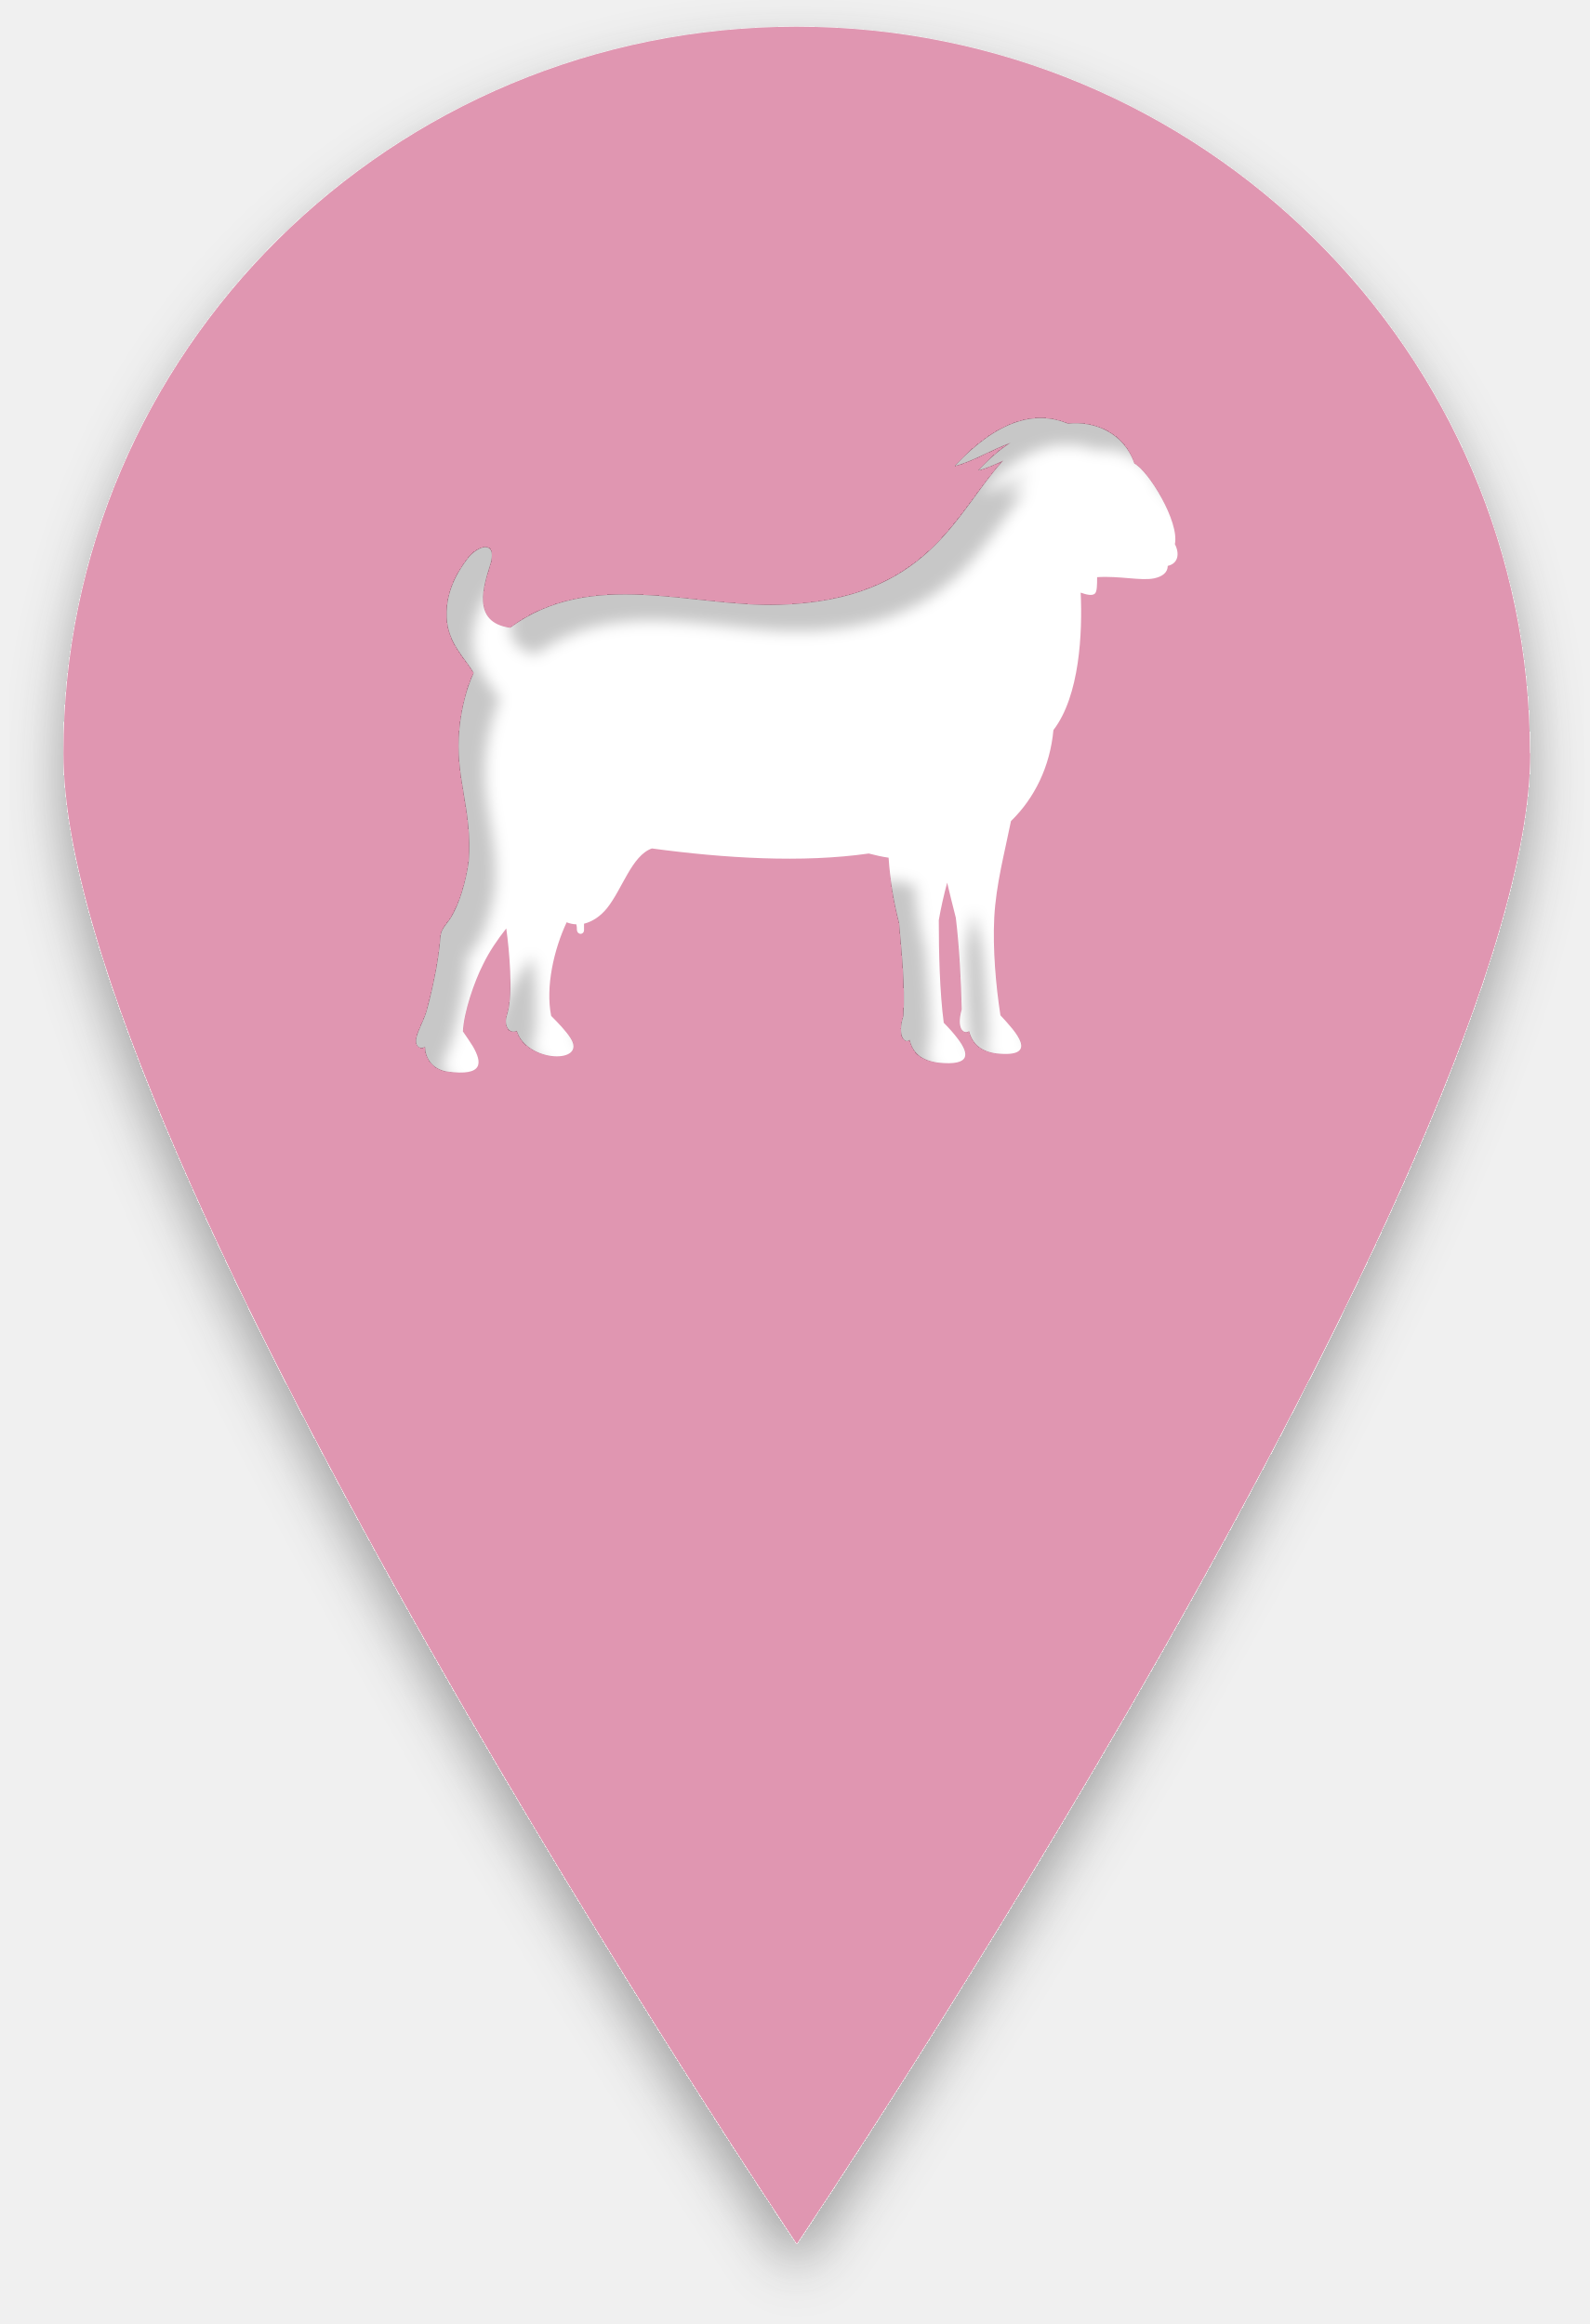
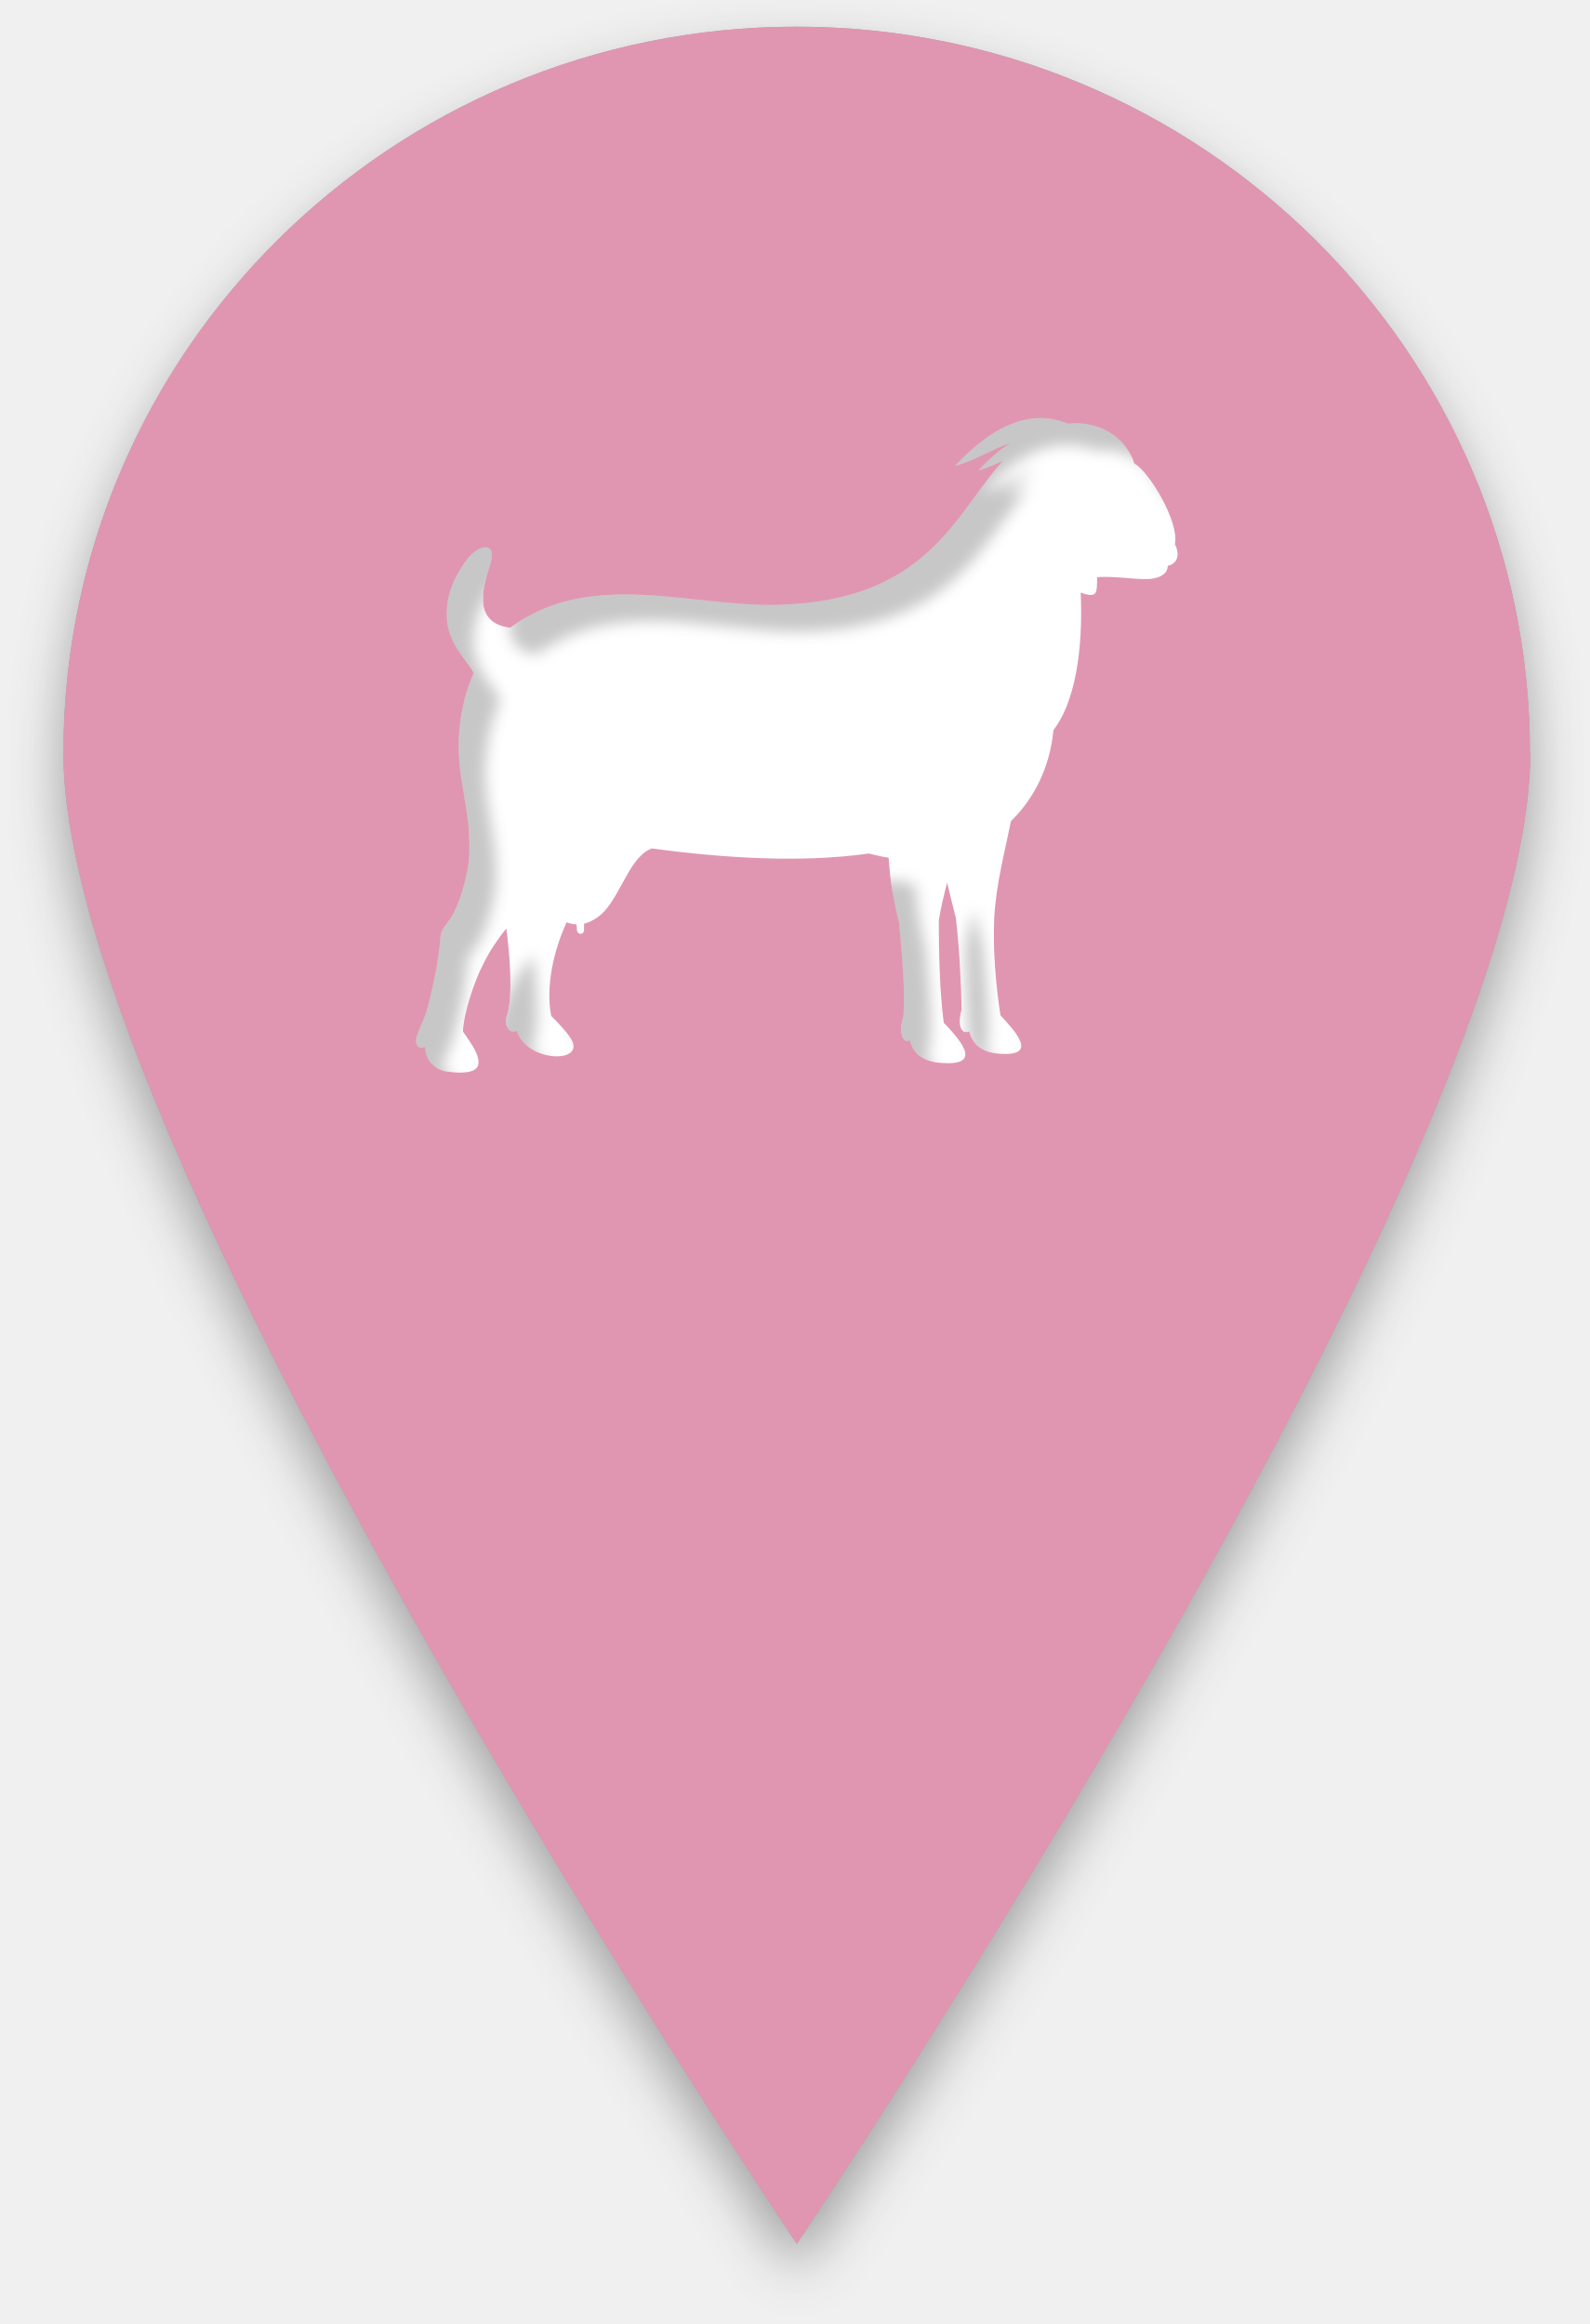
<svg xmlns="http://www.w3.org/2000/svg" width="119" height="174" viewBox="0 0 119 174" fill="none">
  <g filter="url(#filter0_d_620_122331)">
    <path d="M114.542 56.389C114.542 86.438 59.645 168 59.645 168C59.645 168 4.749 86.438 4.749 56.389C4.749 26.34 29.316 2 59.623 2C89.929 2 114.519 26.363 114.519 56.389H114.542Z" fill="#E096B1" />
    <path d="M108.53 55.805C108.53 82.483 86.708 104.126 59.759 104.126C32.809 104.126 11.01 82.483 11.01 55.805C11.01 29.127 32.832 7.484 59.759 7.484C86.685 7.484 108.53 29.105 108.53 55.805Z" fill="#E096B1" />
    <g filter="url(#filter1_i_620_122331)">
      <path fill-rule="evenodd" clip-rule="evenodd" d="M42.418 69.047C41.467 71.074 40.818 73.88 41.258 76.063C41.791 76.597 42.371 77.199 42.696 77.711C43.995 79.671 39.426 79.582 38.684 77.176C38.382 77.332 38.011 77.199 37.895 76.709C37.826 76.33 37.919 76.13 38.011 75.796C38.406 74.326 38.127 71.141 37.895 69.515C37.223 70.361 36.62 71.252 36.156 72.21C35.507 73.479 34.718 75.773 34.648 77.221C34.88 77.555 35.182 78 35.391 78.334C36.086 79.537 36.249 80.606 33.466 80.227C32.376 80.049 31.842 79.248 31.819 78.379C31.471 78.557 31.123 78.401 31.147 77.889C31.147 77.444 31.75 76.352 31.912 75.773C32.237 74.682 32.515 73.279 32.677 72.433C32.77 71.898 32.84 71.364 32.909 70.829C32.956 70.451 32.932 70.027 33.095 69.671C33.234 69.382 33.535 69.047 33.721 68.758C34.37 67.778 34.88 65.996 35.089 64.504C35.391 60.562 34.022 58.224 34.393 54.549C34.556 52.946 34.927 51.565 35.46 50.385C34.927 49.382 33.512 48.18 33.443 46.22C33.396 45.062 33.651 43.592 35.02 41.81C35.275 41.454 36.04 40.808 36.527 41.008C36.968 41.187 36.805 41.922 36.689 42.278C36.225 43.77 35.228 46.621 38.197 46.999C44.227 42.523 51.834 45.485 58.327 45.285C69.505 44.95 71.477 38.47 75.095 34.483C74.468 34.773 73.842 35.062 73.239 35.218C74.074 34.327 74.886 33.637 75.651 33.147C74.26 33.637 72.845 34.528 71.477 34.884C74.724 31.432 77.507 30.719 79.942 31.721C81.89 31.499 84.139 32.412 84.905 34.706C85.972 35.263 88.291 39.049 87.943 40.741C88.314 41.454 88.198 42.189 87.409 42.367C87.409 42.857 87.015 43.169 86.389 43.302C85.392 43.503 83.791 43.102 82.122 43.213C82.122 43.213 82.122 43.213 82.122 43.236C82.122 43.792 82.122 44.327 81.936 44.46C81.727 44.616 81.333 44.527 80.892 44.371C81.032 47.356 80.823 52.099 78.852 54.66C78.597 57.4 77.437 59.761 75.674 61.475C75.187 63.903 74.561 66.174 74.422 68.713C74.306 71.03 74.538 73.791 74.886 76.018C75.999 77.221 77.901 79.225 74.561 78.869C73.425 78.713 72.799 78.156 72.543 77.199C72.149 77.466 71.57 77.043 71.987 75.573C71.941 73.457 71.801 70.829 71.546 68.713C71.338 67.867 71.082 66.909 70.897 66.085C70.642 67.043 70.433 67.956 70.271 68.892C70.271 71.297 70.34 74.281 70.642 76.575C71.013 76.954 71.384 77.355 71.732 77.822C72.497 78.847 72.752 79.827 70.201 79.559C68.949 79.381 68.323 78.824 68.091 77.844C67.789 78.201 67.117 77.6 67.627 76.063C67.766 73.769 67.488 71.297 67.302 69.092C66.885 67.466 66.63 65.907 66.514 64.215C66.027 64.148 65.54 64.037 65.029 63.903C60.043 64.616 54.245 64.259 48.795 63.524C47.288 64.059 46.592 66.553 45.433 68.001C44.946 68.602 44.343 69.003 43.716 69.159C43.716 69.315 43.716 69.515 43.716 69.626C43.716 70.005 43.229 70.027 43.183 69.626C43.183 69.56 43.183 69.337 43.137 69.203C42.882 69.203 42.626 69.136 42.395 69.047H42.418Z" fill="white" />
    </g>
  </g>
  <defs>
    <filter id="filter0_d_620_122331" x="0.749" y="0" width="117.793" height="174" filterUnits="userSpaceOnUse" color-interpolation-filters="sRGB">
      <feFlood flood-opacity="0" result="BackgroundImageFix" />
-       <feColorMatrix in="SourceAlpha" type="matrix" values="0 0 0 0 0 0 0 0 0 0 0 0 0 0 0 0 0 0 127 0" result="hardAlpha" />
+       <feColorMatrix in="SourceAlpha" result="hardAlpha" type="saturate" values="1" />
      <feOffset dy="2" />
      <feGaussianBlur stdDeviation="2" />
-       <feComposite in2="hardAlpha" operator="out" />
+       <feComposite in2="hardAlpha" operator="over" />
      <feColorMatrix type="matrix" values="0 0 0 0 0.22 0 0 0 0 0.22 0 0 0 0 0.22 0 0 0 0.44 0" />
      <feBlend mode="normal" in2="BackgroundImageFix" result="effect1_dropShadow_620_122331" />
      <feBlend mode="normal" in="SourceGraphic" in2="effect1_dropShadow_620_122331" result="shape" />
    </filter>
    <filter id="filter1_i_620_122331" x="31.145" y="31.305" width="58" height="50" filterUnits="userSpaceOnUse" color-interpolation-filters="sRGB">
      <feFlood flood-opacity="0" result="BackgroundImageFix" />
      <feBlend mode="normal" in="SourceGraphic" in2="BackgroundImageFix" result="shape" />
-       <feColorMatrix in="SourceAlpha" type="matrix" values="0 0 0 0 0 0 0 0 0 0 0 0 0 0 0 0 0 0 127 0" result="hardAlpha" />
+       <feColorMatrix in="SourceAlpha" result="hardAlpha" type="saturate" values="1" />
      <feOffset dx="2" dy="2" />
      <feGaussianBlur stdDeviation="0.5" />
      <feComposite in2="hardAlpha" operator="arithmetic" k2="-1" k3="1" />
      <feColorMatrix type="matrix" values="0 0 0 0 0 0 0 0 0 0 0 0 0 0 0 0 0 0 0.22 0" />
      <feBlend mode="normal" in2="shape" result="effect1_innerShadow_620_122331" />
    </filter>
  </defs>
</svg>
